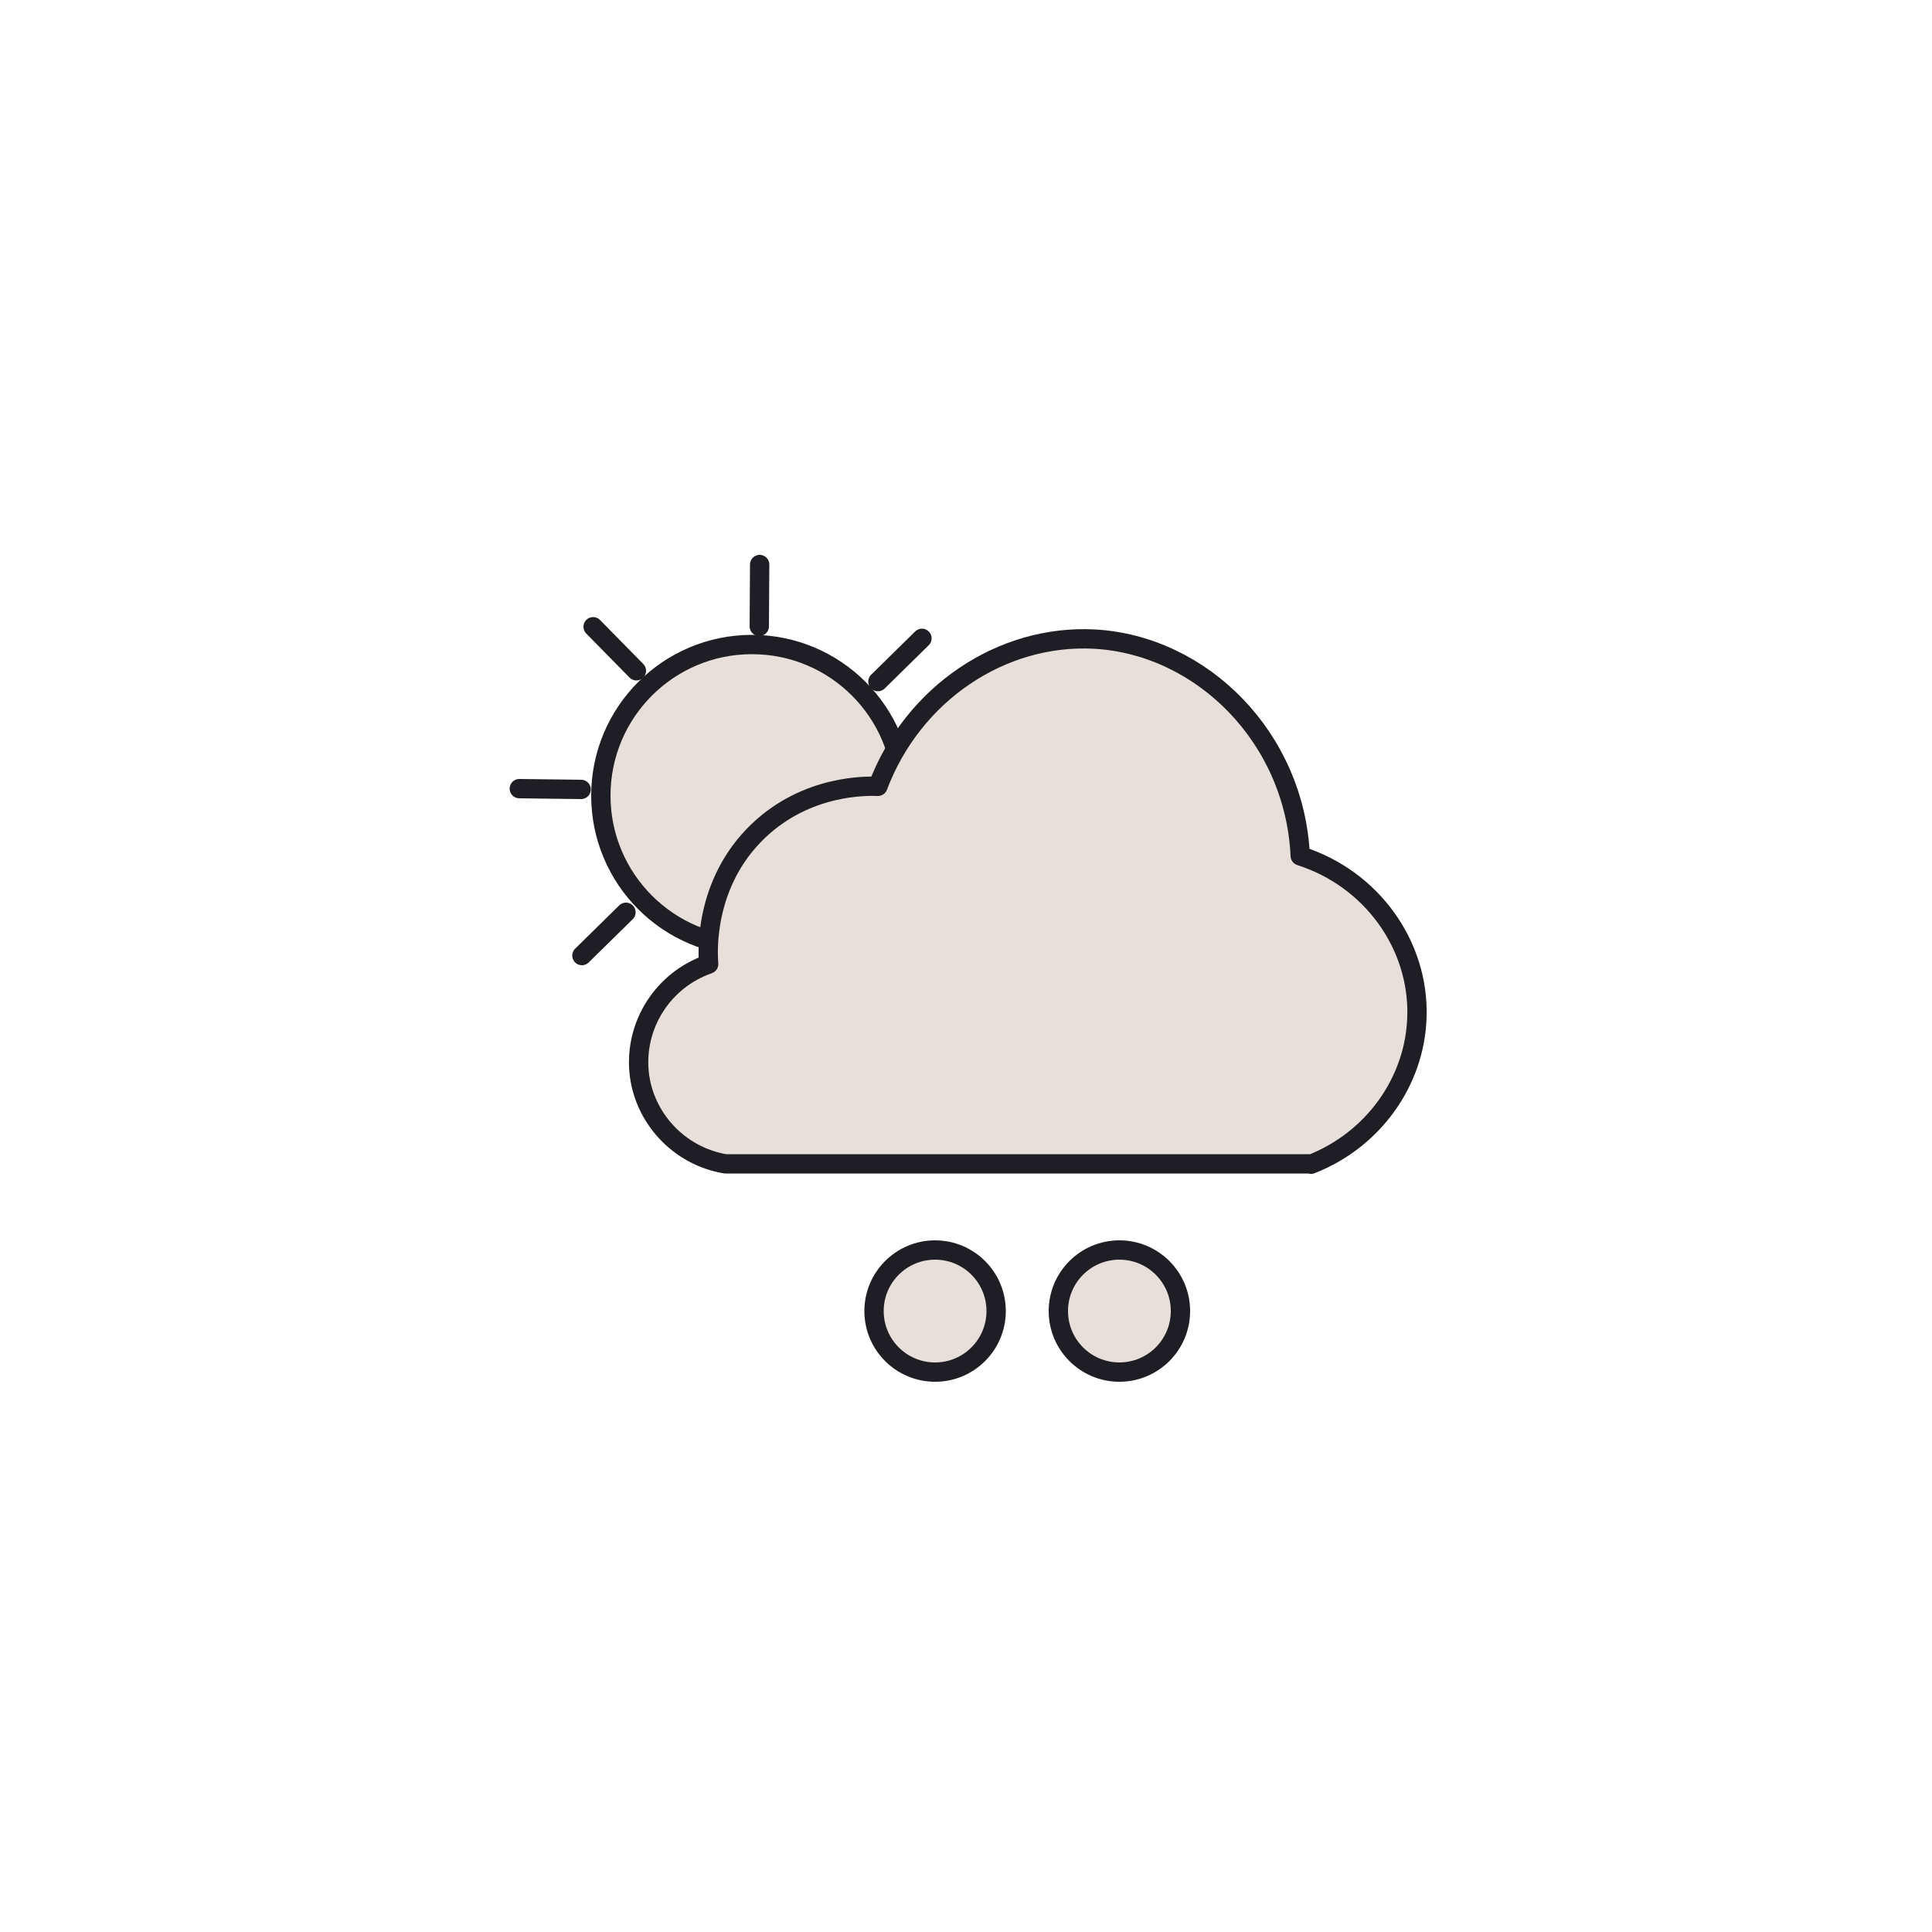
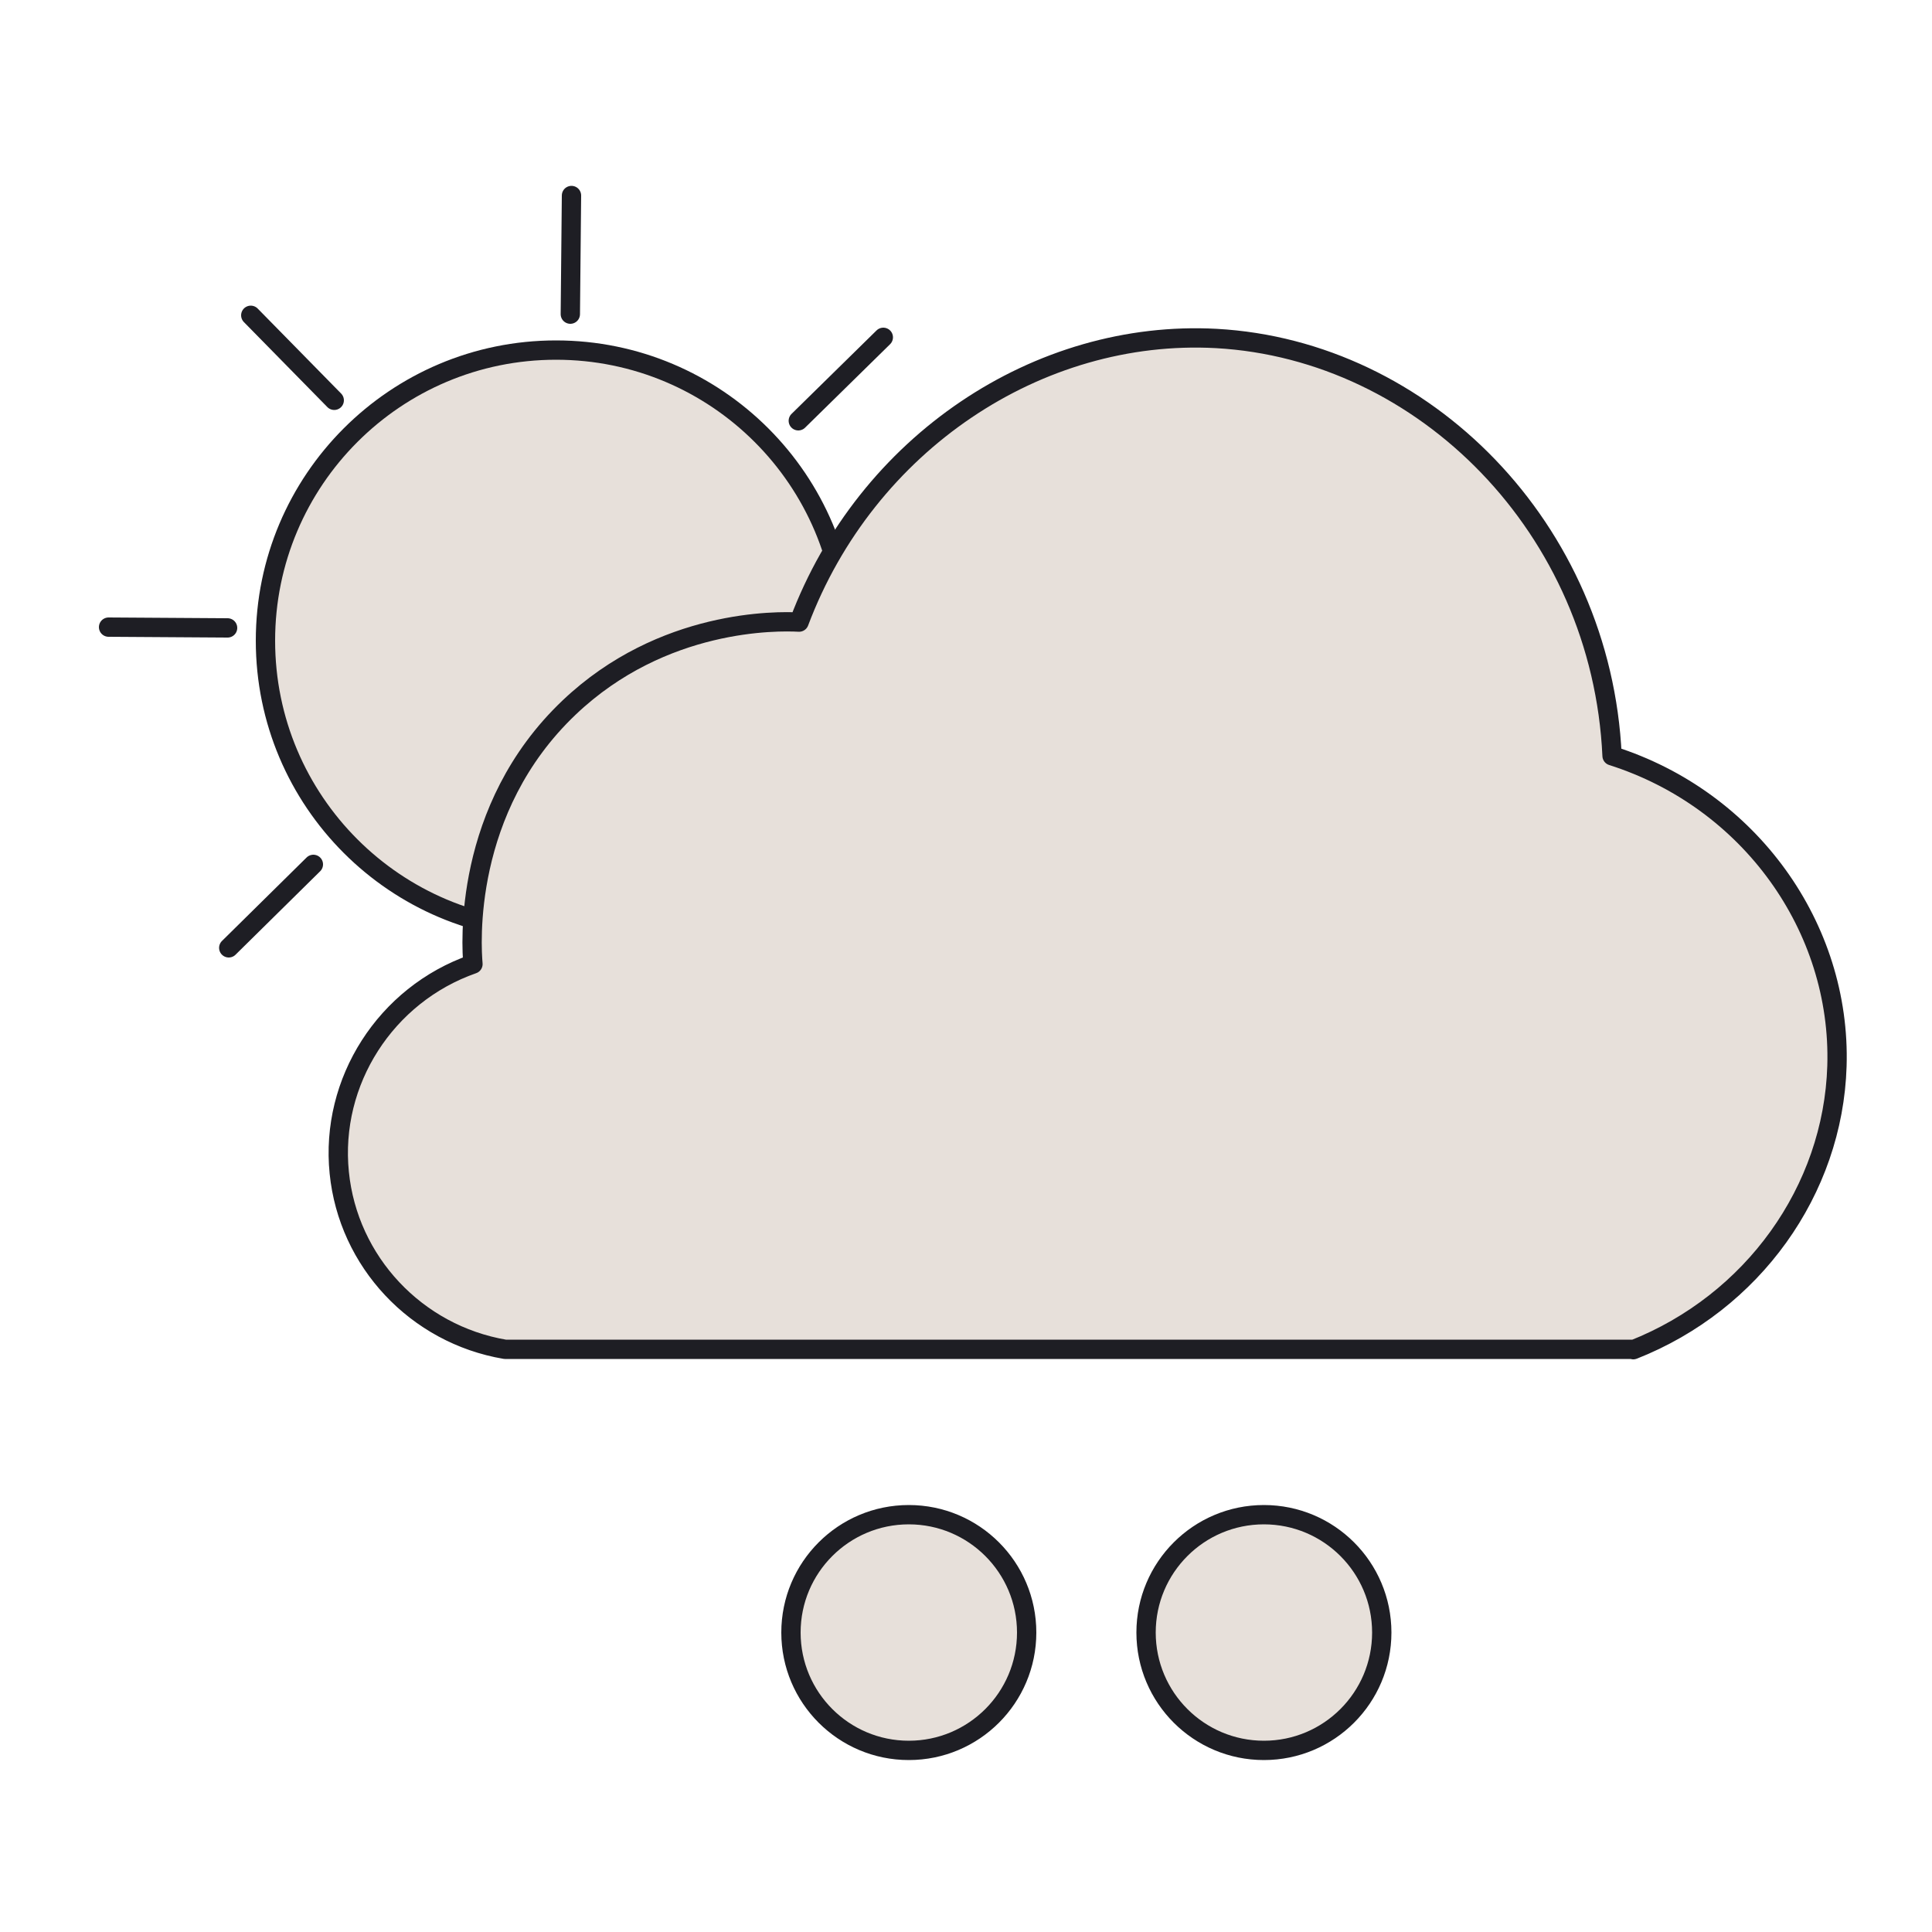
<svg xmlns="http://www.w3.org/2000/svg" id="Layer_3" data-name="Layer 3" viewBox="0 0 50 50">
  <defs>
    <style>
      .cls-1 {
        fill: #e7e0da;
        stroke: #1e1e24;
        stroke-linecap: round;
        stroke-linejoin: round;
        stroke-width: .5px;
      }
    </style>
  </defs>
  <g>
    <g>
-       <circle class="cls-1" cx="19.46" cy="20.59" r="3.91" />
+       <circle class="cls-1" cx="14.39" cy="16.58" r="7.52" />
      <g>
        <g id="_Radial_Repeat_" data-name="&amp;lt;Radial Repeat&amp;gt;">
-           <line class="cls-1" x1="15.04" y1="20.43" x2="13.44" y2="20.41" />
+           <line class="cls-1" x1="5.89" y1="16.25" x2="2.81" y2="16.23" />
        </g>
        <g id="_Radial_Repeat_-2" data-name="&amp;lt;Radial Repeat&amp;gt;">
-           <line class="cls-1" x1="16.47" y1="17.36" x2="15.35" y2="16.22" />
+           <line class="cls-1" x1="8.65" y1="10.36" x2="6.49" y2="8.16" />
        </g>
        <g id="_Radial_Repeat_-3" data-name="&amp;lt;Radial Repeat&amp;gt;">
-           <line class="cls-1" x1="19.65" y1="16.21" x2="19.66" y2="14.61" />
+           <line class="cls-1" x1="14.76" y1="8.13" x2="14.79" y2="5.06" />
        </g>
        <g id="_Radial_Repeat_-4" data-name="&amp;lt;Radial Repeat&amp;gt;">
-           <line class="cls-1" x1="22.72" y1="17.64" x2="23.86" y2="16.52" />
+           <line class="cls-1" x1="20.66" y1="10.89" x2="22.86" y2="8.73" />
        </g>
        <g id="_Radial_Repeat_-5" data-name="&amp;lt;Radial Repeat&amp;gt;">
-           <line class="cls-1" x1="23.87" y1="20.82" x2="25.47" y2="20.83" />
+           <line class="cls-1" x1="22.89" y1="17.01" x2="25.96" y2="17.03" />
        </g>
        <g id="_Radial_Repeat_-6" data-name="&amp;lt;Radial Repeat&amp;gt;">
-           <line class="cls-1" x1="22.44" y1="23.88" x2="23.56" y2="25.02" />
+           <line class="cls-1" x1="20.13" y1="22.91" x2="22.29" y2="25.1" />
        </g>
        <g id="_Radial_Repeat_-7" data-name="&amp;lt;Radial Repeat&amp;gt;">
-           <line class="cls-1" x1="19.26" y1="25.04" x2="19.25" y2="26.64" />
+           <line class="cls-1" x1="14.01" y1="25.13" x2="13.99" y2="28.21" />
        </g>
        <g id="_Radial_Repeat_-8" data-name="&amp;lt;Radial Repeat&amp;gt;">
-           <line class="cls-1" x1="16.2" y1="23.61" x2="15.06" y2="24.73" />
+           <line class="cls-1" x1="8.11" y1="22.37" x2="5.92" y2="24.53" />
        </g>
      </g>
    </g>
-     <path class="cls-1" d="m33.94,30.12h-15.17c-1.19-.2-2.11-1.18-2.23-2.37-.12-1.23.62-2.39,1.8-2.8-.02-.24-.15-2.08,1.29-3.45,1.26-1.2,2.81-1.16,3.09-1.15.91-2.41,3.21-3.94,5.61-3.81,2.79.16,5.18,2.56,5.32,5.61,1.85.59,3.08,2.31,3.02,4.17-.05,1.67-1.13,3.18-2.74,3.81Z" />
+     <path class="cls-1" d="m42.27,34.92H13.07c-2.3-.39-4.06-2.27-4.29-4.57-.24-2.36,1.2-4.61,3.46-5.4-.04-.46-.28-4.01,2.49-6.64,2.42-2.3,5.4-2.24,5.95-2.21,1.74-4.63,6.19-7.59,10.8-7.34,5.38.3,9.97,4.92,10.24,10.8,3.56,1.13,5.93,4.44,5.82,8.03-.1,3.22-2.18,6.12-5.27,7.34Z" />
  </g>
-   <circle class="cls-1" cx="24.2" cy="33.93" r="1.58" />
-   <circle class="cls-1" cx="28.97" cy="33.93" r="1.58" />
+   <circle class="cls-1" cx="23.52" cy="42.25" r="3.05" />
+   <circle class="cls-1" cx="32.71" cy="42.25" r="3.05" />
</svg>
